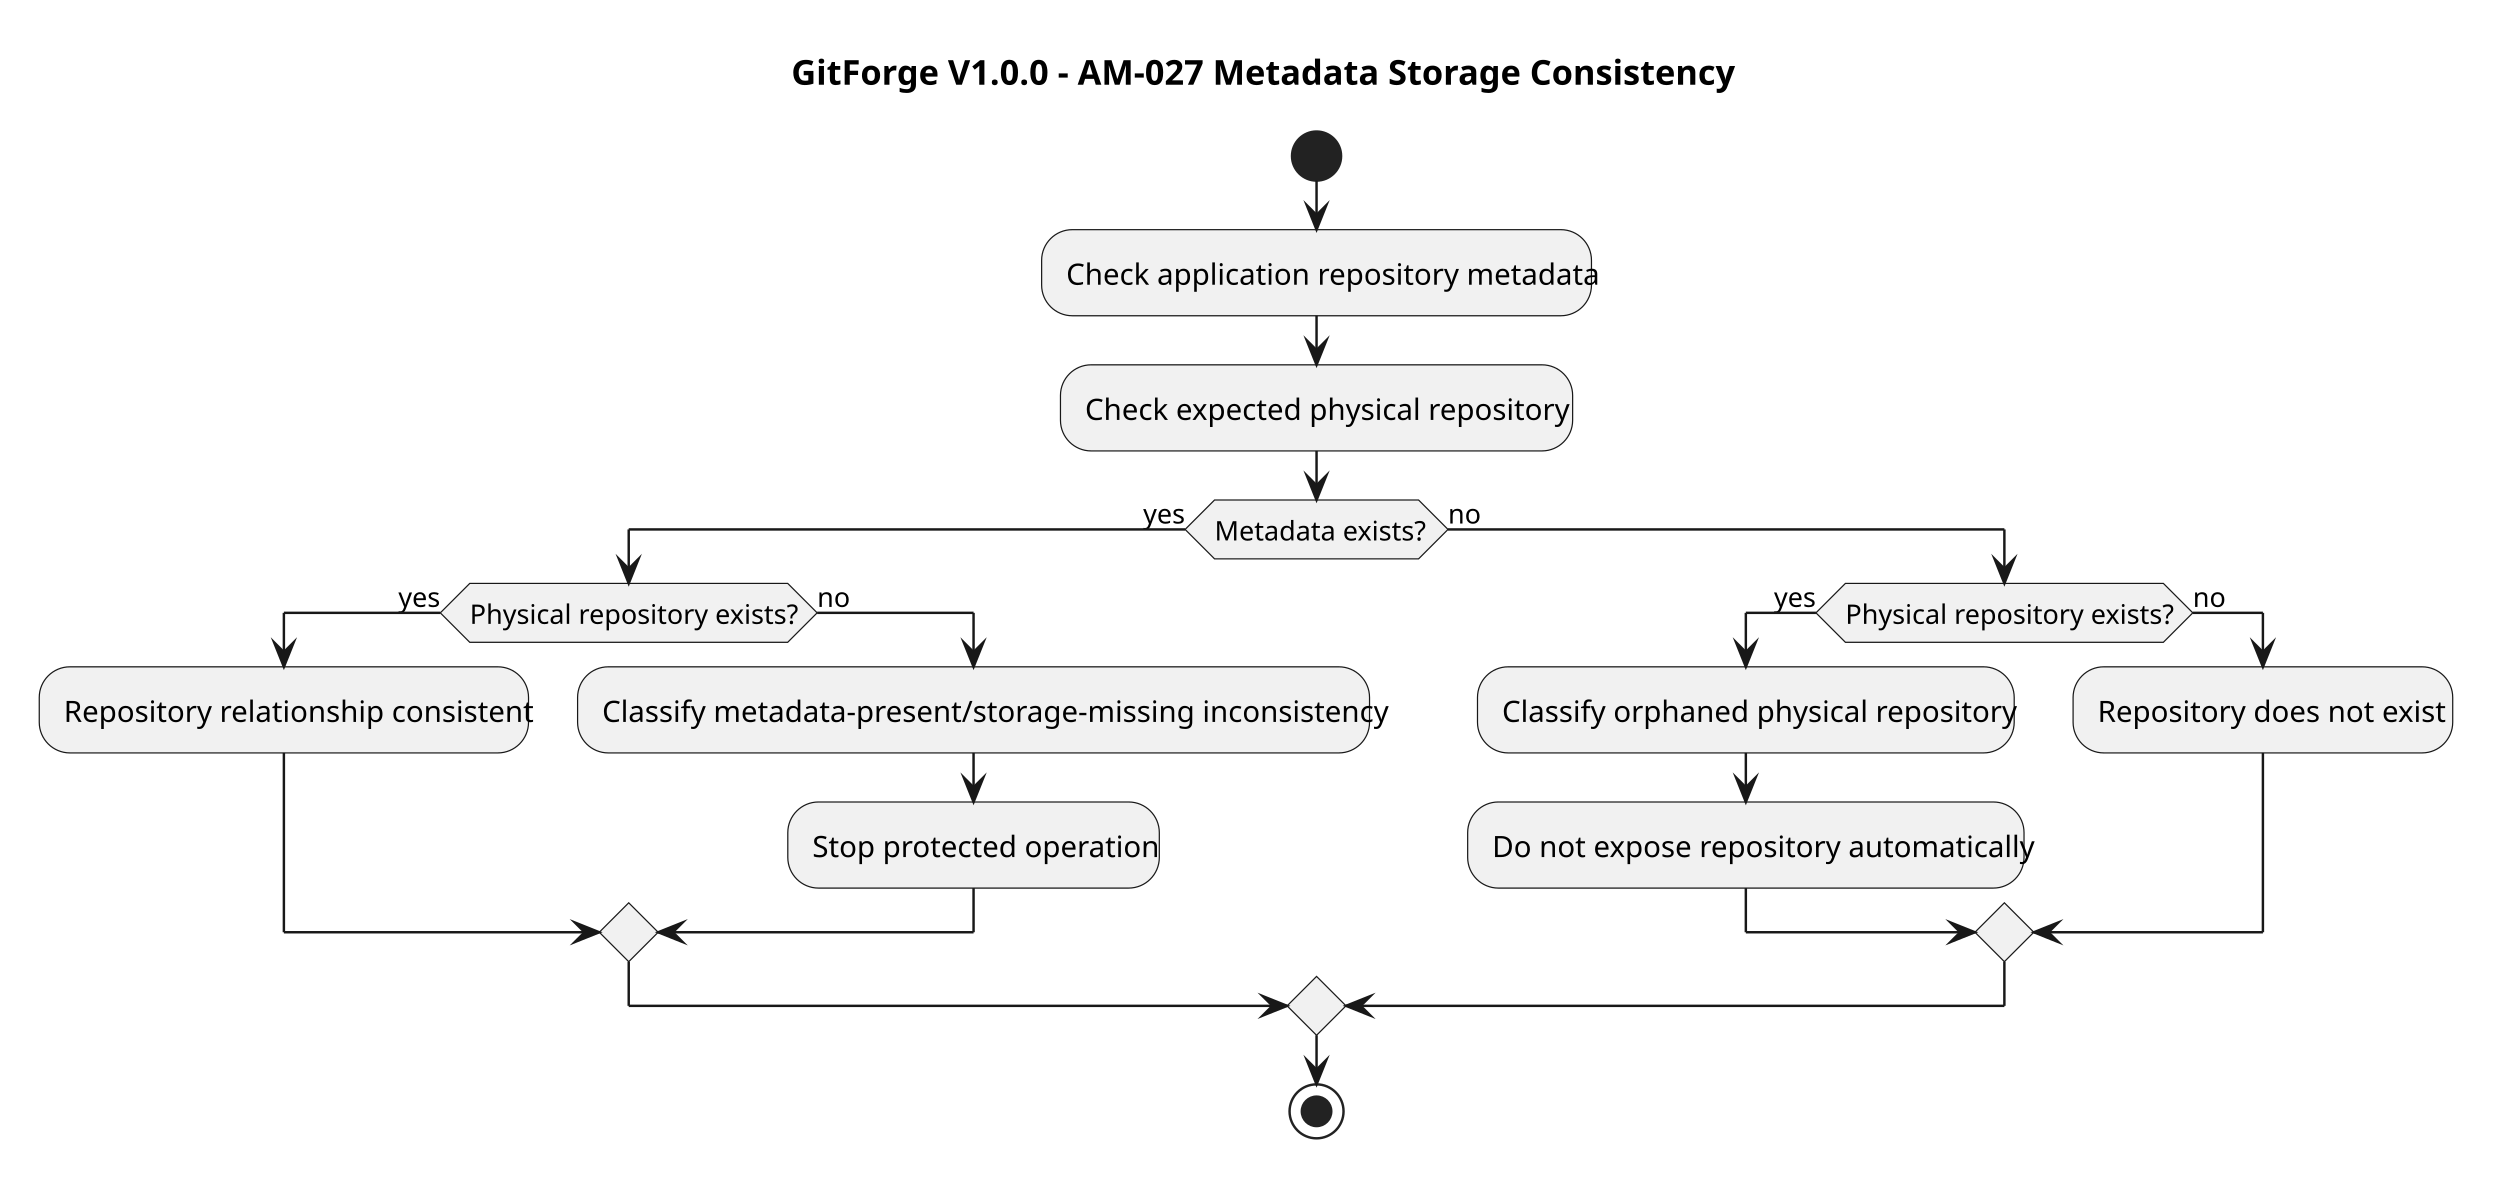
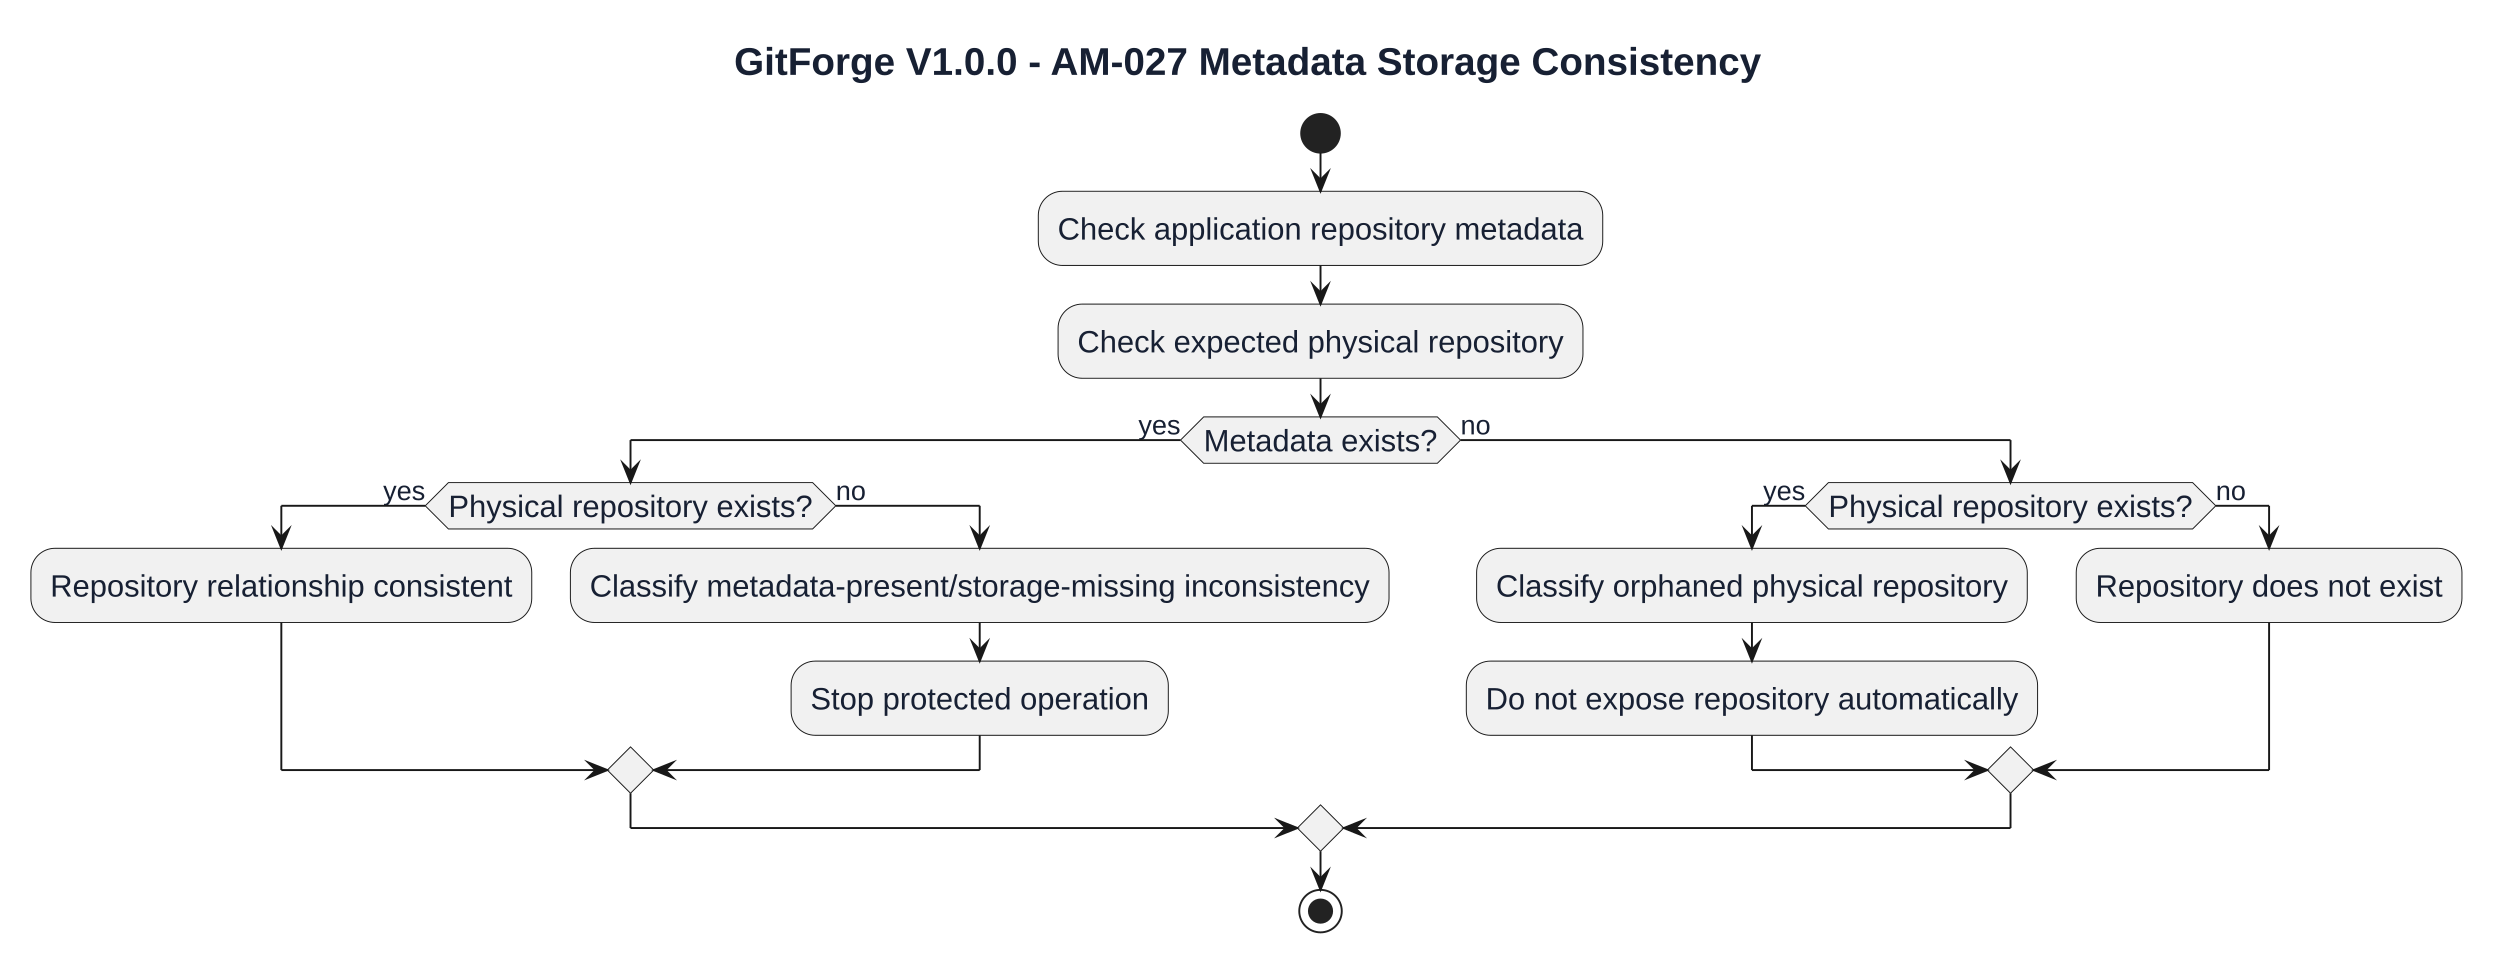
- <svg xmlns="http://www.w3.org/2000/svg" version="1.1" data-diagram-type="ACTIVITY" style="width:1019px;height:483px;background:#FFFFFF;" width="1019px" height="483px" viewBox="0 0 1019 483" zoomAndPan="magnify" preserveAspectRatio="none" contentStyleType="text/css">
+ <svg xmlns="http://www.w3.org/2000/svg" version="1.1" data-diagram-type="ACTIVITY" style="width:1294px;height:502px;background:#FFFFFF;" width="1294px" height="502px" viewBox="0 0 1294 502" zoomAndPan="magnify" preserveAspectRatio="none" contentStyleType="text/css">
  <defs />
  <g font-family="sans-serif" lengthAdjust="spacing">
-     <g class="title" data-source-line="1">
-       <text x="322.537" y="34.533" fill="#000" font-size="14" textLength="372.654" font-weight="700">GitForge V1.0.0 - AM-027 Metadata Storage Consistency</text>
+     <g class="title" data-source-line="8">
+       <text x="379.971" y="38.76" fill="#172033" font-size="20" textLength="532.363" font-weight="700" font-family="Arial">GitForge V1.0.0 - AM-027 Metadata Storage Consistency</text>
    </g>
-     <ellipse cx="536.626" cy="63.609" rx="10" ry="10" fill="#222" style="stroke:#222;stroke-width:1;" />
-     <rect x="424.57" y="93.609" width="224.111" height="35.094" fill="#F1F1F1" style="stroke:#181818;stroke-width:0.5;" rx="12.5" ry="12.5" />
-     <text x="434.57" y="116.066" fill="#000" font-size="12" textLength="204.111">Check application repository metadata</text>
-     <rect x="432.246" y="148.703" width="208.76" height="35.094" fill="#F1F1F1" style="stroke:#181818;stroke-width:0.5;" rx="12.5" ry="12.5" />
-     <text x="442.246" y="171.16" fill="#000" font-size="12" textLength="188.76">Check expected physical repository</text>
-     <polygon points="495.048,203.797,578.203,203.797,590.203,215.797,578.203,227.797,495.048,227.797,483.048,215.797,495.048,203.797" fill="#F1F1F1" style="stroke:#181818;stroke-width:0.5;stroke-linejoin:miter;stroke-miterlimit:10;" />
-     <text x="495.048" y="220.298" fill="#000" font-size="11" textLength="83.155">Metadata exists?</text>
-     <text x="465.93" y="213.38" fill="#000" font-size="11" textLength="17.118">yes</text>
-     <text x="590.203" y="213.38" fill="#000" font-size="11" textLength="12.235">no</text>
-     <polygon points="191.466,237.797,321.07,237.797,333.07,249.797,321.07,261.797,191.466,261.797,179.466,249.797,191.466,237.797" fill="#F1F1F1" style="stroke:#181818;stroke-width:0.5;stroke-linejoin:miter;stroke-miterlimit:10;" />
-     <text x="191.466" y="254.298" fill="#000" font-size="11" textLength="129.604">Physical repository exists?</text>
-     <text x="162.348" y="247.38" fill="#000" font-size="11" textLength="17.118">yes</text>
-     <text x="333.07" y="247.38" fill="#000" font-size="11" textLength="12.235">no</text>
-     <rect x="16" y="271.797" width="199.426" height="35.094" fill="#F1F1F1" style="stroke:#181818;stroke-width:0.5;" rx="12.5" ry="12.5" />
-     <text x="26" y="294.254" fill="#000" font-size="12" textLength="179.426">Repository relationship consistent</text>
-     <rect x="235.426" y="271.797" width="322.795" height="35.094" fill="#F1F1F1" style="stroke:#181818;stroke-width:0.5;" rx="12.5" ry="12.5" />
-     <text x="245.426" y="294.254" fill="#000" font-size="12" textLength="302.795">Classify metadata-present/storage-missing inconsistency</text>
-     <rect x="321.11" y="326.891" width="151.426" height="35.094" fill="#F1F1F1" style="stroke:#181818;stroke-width:0.5;" rx="12.5" ry="12.5" />
-     <text x="331.11" y="349.348" fill="#000" font-size="12" textLength="131.426">Stop protected operation</text>
-     <polygon points="256.268,367.984,268.268,379.984,256.268,391.984,244.268,379.984,256.268,367.984" fill="#F1F1F1" style="stroke:#181818;stroke-width:0.5;stroke-linejoin:miter;stroke-miterlimit:10;" />
-     <polygon points="752.181,237.797,881.786,237.797,893.786,249.797,881.786,261.797,752.181,261.797,740.181,249.797,752.181,237.797" fill="#F1F1F1" style="stroke:#181818;stroke-width:0.5;stroke-linejoin:miter;stroke-miterlimit:10;" />
-     <text x="752.181" y="254.298" fill="#000" font-size="11" textLength="129.604">Physical repository exists?</text>
-     <text x="723.063" y="247.38" fill="#000" font-size="11" textLength="17.118">yes</text>
-     <text x="893.786" y="247.38" fill="#000" font-size="11" textLength="12.235">no</text>
-     <rect x="602.226" y="271.797" width="218.762" height="35.094" fill="#F1F1F1" style="stroke:#181818;stroke-width:0.5;" rx="12.5" ry="12.5" />
-     <text x="612.226" y="294.254" fill="#000" font-size="12" textLength="198.762">Classify orphaned physical repository</text>
-     <rect x="598.221" y="326.891" width="226.771" height="35.094" fill="#F1F1F1" style="stroke:#181818;stroke-width:0.5;" rx="12.5" ry="12.5" />
-     <text x="608.221" y="349.348" fill="#000" font-size="12" textLength="206.771">Do not expose repository automatically</text>
-     <rect x="844.992" y="271.797" width="154.736" height="35.094" fill="#F1F1F1" style="stroke:#181818;stroke-width:0.5;" rx="12.5" ry="12.5" />
-     <text x="854.992" y="294.254" fill="#000" font-size="12" textLength="134.736">Repository does not exist</text>
-     <polygon points="816.983,367.984,828.983,379.984,816.983,391.984,804.983,379.984,816.983,367.984" fill="#F1F1F1" style="stroke:#181818;stroke-width:0.5;stroke-linejoin:miter;stroke-miterlimit:10;" />
-     <polygon points="536.626,397.984,548.626,409.984,536.626,421.984,524.626,409.984,536.626,397.984" fill="#F1F1F1" style="stroke:#181818;stroke-width:0.5;stroke-linejoin:miter;stroke-miterlimit:10;" />
-     <ellipse cx="536.626" cy="452.984" rx="11" ry="11" fill="none" style="stroke:#222;stroke-width:1;" />
-     <ellipse cx="536.626" cy="452.984" rx="6" ry="6" fill="#222" style="stroke:#222;stroke-width:1;" />
-     <line x1="536.626" y1="73.609" x2="536.626" y2="93.609" style="stroke:#181818;stroke-width:1;" />
-     <polygon points="532.626,83.609,536.626,93.609,540.626,83.609,536.626,87.609" fill="#181818" style="stroke:#181818;stroke-width:1;stroke-linejoin:miter;stroke-miterlimit:10;" />
-     <line x1="536.626" y1="128.703" x2="536.626" y2="148.703" style="stroke:#181818;stroke-width:1;" />
-     <polygon points="532.626,138.703,536.626,148.703,540.626,138.703,536.626,142.703" fill="#181818" style="stroke:#181818;stroke-width:1;stroke-linejoin:miter;stroke-miterlimit:10;" />
-     <line x1="396.823" y1="306.891" x2="396.823" y2="326.891" style="stroke:#181818;stroke-width:1;" />
-     <polygon points="392.823,316.891,396.823,326.891,400.823,316.891,396.823,320.891" fill="#181818" style="stroke:#181818;stroke-width:1;stroke-linejoin:miter;stroke-miterlimit:10;" />
-     <line x1="179.466" y1="249.797" x2="115.713" y2="249.797" style="stroke:#181818;stroke-width:1;" />
-     <line x1="115.713" y1="249.797" x2="115.713" y2="271.797" style="stroke:#181818;stroke-width:1;" />
-     <polygon points="111.713,261.797,115.713,271.797,119.713,261.797,115.713,265.797" fill="#181818" style="stroke:#181818;stroke-width:1;stroke-linejoin:miter;stroke-miterlimit:10;" />
-     <line x1="333.07" y1="249.797" x2="396.823" y2="249.797" style="stroke:#181818;stroke-width:1;" />
-     <line x1="396.823" y1="249.797" x2="396.823" y2="271.797" style="stroke:#181818;stroke-width:1;" />
-     <polygon points="392.823,261.797,396.823,271.797,400.823,261.797,396.823,265.797" fill="#181818" style="stroke:#181818;stroke-width:1;stroke-linejoin:miter;stroke-miterlimit:10;" />
-     <line x1="115.713" y1="306.891" x2="115.713" y2="379.984" style="stroke:#181818;stroke-width:1;" />
-     <line x1="115.713" y1="379.984" x2="244.268" y2="379.984" style="stroke:#181818;stroke-width:1;" />
-     <polygon points="234.268,375.984,244.268,379.984,234.268,383.984,238.268,379.984" fill="#181818" style="stroke:#181818;stroke-width:1;stroke-linejoin:miter;stroke-miterlimit:10;" />
-     <line x1="396.823" y1="361.984" x2="396.823" y2="379.984" style="stroke:#181818;stroke-width:1;" />
-     <line x1="396.823" y1="379.984" x2="268.268" y2="379.984" style="stroke:#181818;stroke-width:1;" />
-     <polygon points="278.268,375.984,268.268,379.984,278.268,383.984,274.268,379.984" fill="#181818" style="stroke:#181818;stroke-width:1;stroke-linejoin:miter;stroke-miterlimit:10;" />
-     <line x1="711.606" y1="306.891" x2="711.606" y2="326.891" style="stroke:#181818;stroke-width:1;" />
-     <polygon points="707.606,316.891,711.606,326.891,715.606,316.891,711.606,320.891" fill="#181818" style="stroke:#181818;stroke-width:1;stroke-linejoin:miter;stroke-miterlimit:10;" />
-     <line x1="740.181" y1="249.797" x2="711.606" y2="249.797" style="stroke:#181818;stroke-width:1;" />
-     <line x1="711.606" y1="249.797" x2="711.606" y2="271.797" style="stroke:#181818;stroke-width:1;" />
-     <polygon points="707.606,261.797,711.606,271.797,715.606,261.797,711.606,265.797" fill="#181818" style="stroke:#181818;stroke-width:1;stroke-linejoin:miter;stroke-miterlimit:10;" />
-     <line x1="893.786" y1="249.797" x2="922.36" y2="249.797" style="stroke:#181818;stroke-width:1;" />
-     <line x1="922.36" y1="249.797" x2="922.36" y2="271.797" style="stroke:#181818;stroke-width:1;" />
-     <polygon points="918.36,261.797,922.36,271.797,926.36,261.797,922.36,265.797" fill="#181818" style="stroke:#181818;stroke-width:1;stroke-linejoin:miter;stroke-miterlimit:10;" />
-     <line x1="711.606" y1="361.984" x2="711.606" y2="379.984" style="stroke:#181818;stroke-width:1;" />
-     <line x1="711.606" y1="379.984" x2="804.983" y2="379.984" style="stroke:#181818;stroke-width:1;" />
-     <polygon points="794.983,375.984,804.983,379.984,794.983,383.984,798.983,379.984" fill="#181818" style="stroke:#181818;stroke-width:1;stroke-linejoin:miter;stroke-miterlimit:10;" />
-     <line x1="922.36" y1="306.891" x2="922.36" y2="379.984" style="stroke:#181818;stroke-width:1;" />
-     <line x1="922.36" y1="379.984" x2="828.983" y2="379.984" style="stroke:#181818;stroke-width:1;" />
-     <polygon points="838.983,375.984,828.983,379.984,838.983,383.984,834.983,379.984" fill="#181818" style="stroke:#181818;stroke-width:1;stroke-linejoin:miter;stroke-miterlimit:10;" />
-     <line x1="483.048" y1="215.797" x2="256.268" y2="215.797" style="stroke:#181818;stroke-width:1;" />
-     <line x1="256.268" y1="215.797" x2="256.268" y2="237.797" style="stroke:#181818;stroke-width:1;" />
-     <polygon points="252.268,227.797,256.268,237.797,260.268,227.797,256.268,231.797" fill="#181818" style="stroke:#181818;stroke-width:1;stroke-linejoin:miter;stroke-miterlimit:10;" />
-     <line x1="590.203" y1="215.797" x2="816.983" y2="215.797" style="stroke:#181818;stroke-width:1;" />
-     <line x1="816.983" y1="215.797" x2="816.983" y2="237.797" style="stroke:#181818;stroke-width:1;" />
-     <polygon points="812.983,227.797,816.983,237.797,820.983,227.797,816.983,231.797" fill="#181818" style="stroke:#181818;stroke-width:1;stroke-linejoin:miter;stroke-miterlimit:10;" />
-     <line x1="256.268" y1="391.984" x2="256.268" y2="409.984" style="stroke:#181818;stroke-width:1;" />
-     <line x1="256.268" y1="409.984" x2="524.626" y2="409.984" style="stroke:#181818;stroke-width:1;" />
-     <polygon points="514.626,405.984,524.626,409.984,514.626,413.984,518.626,409.984" fill="#181818" style="stroke:#181818;stroke-width:1;stroke-linejoin:miter;stroke-miterlimit:10;" />
-     <line x1="816.983" y1="391.984" x2="816.983" y2="409.984" style="stroke:#181818;stroke-width:1;" />
-     <line x1="816.983" y1="409.984" x2="548.626" y2="409.984" style="stroke:#181818;stroke-width:1;" />
-     <polygon points="558.626,405.984,548.626,409.984,558.626,413.984,554.626,409.984" fill="#181818" style="stroke:#181818;stroke-width:1;stroke-linejoin:miter;stroke-miterlimit:10;" />
-     <line x1="536.626" y1="183.797" x2="536.626" y2="203.797" style="stroke:#181818;stroke-width:1;" />
-     <polygon points="532.626,193.797,536.626,203.797,540.626,193.797,536.626,197.797" fill="#181818" style="stroke:#181818;stroke-width:1;stroke-linejoin:miter;stroke-miterlimit:10;" />
-     <line x1="536.626" y1="421.984" x2="536.626" y2="441.984" style="stroke:#181818;stroke-width:1;" />
-     <polygon points="532.626,431.984,536.626,441.984,540.626,431.984,536.626,435.984" fill="#181818" style="stroke:#181818;stroke-width:1;stroke-linejoin:miter;stroke-miterlimit:10;" />
+     <ellipse cx="683.501" cy="68.998" rx="10" ry="10" fill="#222" style="stroke:#222;stroke-width:1;" />
+     <rect x="537.427" y="98.998" width="292.148" height="38.398" fill="#F1F1F1" style="stroke:#181818;stroke-width:0.5;" rx="12.5" ry="12.5" />
+     <text x="547.427" y="124.006" fill="#172033" font-size="16" textLength="272.148" font-family="Arial">Check application repository metadata</text>
+     <rect x="547.661" y="157.396" width="271.68" height="38.398" fill="#F1F1F1" style="stroke:#181818;stroke-width:0.5;" rx="12.5" ry="12.5" />
+     <text x="557.661" y="182.404" fill="#172033" font-size="16" textLength="251.68" font-family="Arial">Check expected physical repository</text>
+     <polygon points="623.024,215.795,743.978,215.795,755.978,227.795,743.978,239.795,623.024,239.795,611.024,227.795,623.024,215.795" fill="#F1F1F1" style="stroke:#181818;stroke-width:0.5;stroke-linejoin:miter;stroke-miterlimit:10;" />
+     <text x="623.024" y="233.604" fill="#172033" font-size="16" textLength="120.953" font-family="Arial">Metadata exists?</text>
+     <text x="589.238" y="224.828" fill="#172033" font-size="14" textLength="21.786" font-family="Arial">yes</text>
+     <text x="755.978" y="224.828" fill="#172033" font-size="14" textLength="15.572" font-family="Arial">no</text>
+     <polygon points="232.1,249.795,420.615,249.795,432.615,261.795,420.615,273.795,232.1,273.795,220.1,261.795,232.1,249.795" fill="#F1F1F1" style="stroke:#181818;stroke-width:0.5;stroke-linejoin:miter;stroke-miterlimit:10;" />
+     <text x="232.1" y="267.604" fill="#172033" font-size="16" textLength="188.516" font-family="Arial">Physical repository exists?</text>
+     <text x="198.313" y="258.828" fill="#172033" font-size="14" textLength="21.786" font-family="Arial">yes</text>
+     <text x="432.615" y="258.828" fill="#172033" font-size="14" textLength="15.572" font-family="Arial">no</text>
+     <rect x="16" y="283.795" width="259.234" height="38.398" fill="#F1F1F1" style="stroke:#181818;stroke-width:0.5;" rx="12.5" ry="12.5" />
+     <text x="26" y="308.803" fill="#172033" font-size="16" textLength="239.234" font-family="Arial">Repository relationship consistent</text>
+     <rect x="295.234" y="283.795" width="423.727" height="38.398" fill="#F1F1F1" style="stroke:#181818;stroke-width:0.5;" rx="12.5" ry="12.5" />
+     <text x="305.234" y="308.803" fill="#172033" font-size="16" textLength="403.727" font-family="Arial">Classify metadata-present/storage-missing inconsistency</text>
+     <rect x="409.48" y="342.193" width="195.234" height="38.398" fill="#F1F1F1" style="stroke:#181818;stroke-width:0.5;" rx="12.5" ry="12.5" />
+     <text x="419.48" y="367.201" fill="#172033" font-size="16" textLength="175.234" font-family="Arial">Stop protected operation</text>
+     <polygon points="326.357,386.592,338.357,398.592,326.357,410.592,314.357,398.592,326.357,386.592" fill="#F1F1F1" style="stroke:#181818;stroke-width:0.5;stroke-linejoin:miter;stroke-miterlimit:10;" />
+     <polygon points="946.387,249.795,1134.902,249.795,1146.902,261.795,1134.902,273.795,946.387,273.795,934.387,261.795,946.387,249.795" fill="#F1F1F1" style="stroke:#181818;stroke-width:0.5;stroke-linejoin:miter;stroke-miterlimit:10;" />
+     <text x="946.387" y="267.604" fill="#172033" font-size="16" textLength="188.516" font-family="Arial">Physical repository exists?</text>
+     <text x="912.601" y="258.828" fill="#172033" font-size="14" textLength="21.786" font-family="Arial">yes</text>
+     <text x="1146.902" y="258.828" fill="#172033" font-size="14" textLength="15.572" font-family="Arial">no</text>
+     <rect x="764.301" y="283.795" width="285.016" height="38.398" fill="#F1F1F1" style="stroke:#181818;stroke-width:0.5;" rx="12.5" ry="12.5" />
+     <text x="774.301" y="308.803" fill="#172033" font-size="16" textLength="265.016" font-family="Arial">Classify orphaned physical repository</text>
+     <rect x="758.961" y="342.193" width="295.695" height="38.398" fill="#F1F1F1" style="stroke:#181818;stroke-width:0.5;" rx="12.5" ry="12.5" />
+     <text x="768.961" y="367.201" fill="#172033" font-size="16" textLength="275.695" font-family="Arial">Do not expose repository automatically</text>
+     <rect x="1074.656" y="283.795" width="199.648" height="38.398" fill="#F1F1F1" style="stroke:#181818;stroke-width:0.5;" rx="12.5" ry="12.5" />
+     <text x="1084.656" y="308.803" fill="#172033" font-size="16" textLength="179.648" font-family="Arial">Repository does not exist</text>
+     <polygon points="1040.645,386.592,1052.645,398.592,1040.645,410.592,1028.645,398.592,1040.645,386.592" fill="#F1F1F1" style="stroke:#181818;stroke-width:0.5;stroke-linejoin:miter;stroke-miterlimit:10;" />
+     <polygon points="683.501,416.592,695.501,428.592,683.501,440.592,671.501,428.592,683.501,416.592" fill="#F1F1F1" style="stroke:#181818;stroke-width:0.5;stroke-linejoin:miter;stroke-miterlimit:10;" />
+     <ellipse cx="683.501" cy="471.592" rx="11" ry="11" fill="none" style="stroke:#222;stroke-width:1;" />
+     <ellipse cx="683.501" cy="471.592" rx="6" ry="6" fill="#222" style="stroke:#222;stroke-width:1;" />
+     <line x1="683.501" y1="78.998" x2="683.501" y2="98.998" style="stroke:#181818;stroke-width:1;" />
+     <polygon points="679.501,88.998,683.501,98.998,687.501,88.998,683.501,92.998" fill="#181818" style="stroke:#181818;stroke-width:1;stroke-linejoin:miter;stroke-miterlimit:10;" />
+     <line x1="683.501" y1="137.396" x2="683.501" y2="157.396" style="stroke:#181818;stroke-width:1;" />
+     <polygon points="679.501,147.396,683.501,157.396,687.501,147.396,683.501,151.396" fill="#181818" style="stroke:#181818;stroke-width:1;stroke-linejoin:miter;stroke-miterlimit:10;" />
+     <line x1="507.098" y1="322.193" x2="507.098" y2="342.193" style="stroke:#181818;stroke-width:1;" />
+     <polygon points="503.098,332.193,507.098,342.193,511.098,332.193,507.098,336.193" fill="#181818" style="stroke:#181818;stroke-width:1;stroke-linejoin:miter;stroke-miterlimit:10;" />
+     <line x1="220.1" y1="261.795" x2="145.617" y2="261.795" style="stroke:#181818;stroke-width:1;" />
+     <line x1="145.617" y1="261.795" x2="145.617" y2="283.795" style="stroke:#181818;stroke-width:1;" />
+     <polygon points="141.617,273.795,145.617,283.795,149.617,273.795,145.617,277.795" fill="#181818" style="stroke:#181818;stroke-width:1;stroke-linejoin:miter;stroke-miterlimit:10;" />
+     <line x1="432.615" y1="261.795" x2="507.098" y2="261.795" style="stroke:#181818;stroke-width:1;" />
+     <line x1="507.098" y1="261.795" x2="507.098" y2="283.795" style="stroke:#181818;stroke-width:1;" />
+     <polygon points="503.098,273.795,507.098,283.795,511.098,273.795,507.098,277.795" fill="#181818" style="stroke:#181818;stroke-width:1;stroke-linejoin:miter;stroke-miterlimit:10;" />
+     <line x1="145.617" y1="322.193" x2="145.617" y2="398.592" style="stroke:#181818;stroke-width:1;" />
+     <line x1="145.617" y1="398.592" x2="314.357" y2="398.592" style="stroke:#181818;stroke-width:1;" />
+     <polygon points="304.357,394.592,314.357,398.592,304.357,402.592,308.357,398.592" fill="#181818" style="stroke:#181818;stroke-width:1;stroke-linejoin:miter;stroke-miterlimit:10;" />
+     <line x1="507.098" y1="380.592" x2="507.098" y2="398.592" style="stroke:#181818;stroke-width:1;" />
+     <line x1="507.098" y1="398.592" x2="338.357" y2="398.592" style="stroke:#181818;stroke-width:1;" />
+     <polygon points="348.357,394.592,338.357,398.592,348.357,402.592,344.357,398.592" fill="#181818" style="stroke:#181818;stroke-width:1;stroke-linejoin:miter;stroke-miterlimit:10;" />
+     <line x1="906.809" y1="322.193" x2="906.809" y2="342.193" style="stroke:#181818;stroke-width:1;" />
+     <polygon points="902.809,332.193,906.809,342.193,910.809,332.193,906.809,336.193" fill="#181818" style="stroke:#181818;stroke-width:1;stroke-linejoin:miter;stroke-miterlimit:10;" />
+     <line x1="934.387" y1="261.795" x2="906.809" y2="261.795" style="stroke:#181818;stroke-width:1;" />
+     <line x1="906.809" y1="261.795" x2="906.809" y2="283.795" style="stroke:#181818;stroke-width:1;" />
+     <polygon points="902.809,273.795,906.809,283.795,910.809,273.795,906.809,277.795" fill="#181818" style="stroke:#181818;stroke-width:1;stroke-linejoin:miter;stroke-miterlimit:10;" />
+     <line x1="1146.902" y1="261.795" x2="1174.48" y2="261.795" style="stroke:#181818;stroke-width:1;" />
+     <line x1="1174.48" y1="261.795" x2="1174.48" y2="283.795" style="stroke:#181818;stroke-width:1;" />
+     <polygon points="1170.48,273.795,1174.48,283.795,1178.48,273.795,1174.48,277.795" fill="#181818" style="stroke:#181818;stroke-width:1;stroke-linejoin:miter;stroke-miterlimit:10;" />
+     <line x1="906.809" y1="380.592" x2="906.809" y2="398.592" style="stroke:#181818;stroke-width:1;" />
+     <line x1="906.809" y1="398.592" x2="1028.645" y2="398.592" style="stroke:#181818;stroke-width:1;" />
+     <polygon points="1018.645,394.592,1028.645,398.592,1018.645,402.592,1022.645,398.592" fill="#181818" style="stroke:#181818;stroke-width:1;stroke-linejoin:miter;stroke-miterlimit:10;" />
+     <line x1="1174.48" y1="322.193" x2="1174.48" y2="398.592" style="stroke:#181818;stroke-width:1;" />
+     <line x1="1174.48" y1="398.592" x2="1052.645" y2="398.592" style="stroke:#181818;stroke-width:1;" />
+     <polygon points="1062.645,394.592,1052.645,398.592,1062.645,402.592,1058.645,398.592" fill="#181818" style="stroke:#181818;stroke-width:1;stroke-linejoin:miter;stroke-miterlimit:10;" />
+     <line x1="611.024" y1="227.795" x2="326.357" y2="227.795" style="stroke:#181818;stroke-width:1;" />
+     <line x1="326.357" y1="227.795" x2="326.357" y2="249.795" style="stroke:#181818;stroke-width:1;" />
+     <polygon points="322.357,239.795,326.357,249.795,330.357,239.795,326.357,243.795" fill="#181818" style="stroke:#181818;stroke-width:1;stroke-linejoin:miter;stroke-miterlimit:10;" />
+     <line x1="755.978" y1="227.795" x2="1040.645" y2="227.795" style="stroke:#181818;stroke-width:1;" />
+     <line x1="1040.645" y1="227.795" x2="1040.645" y2="249.795" style="stroke:#181818;stroke-width:1;" />
+     <polygon points="1036.645,239.795,1040.645,249.795,1044.645,239.795,1040.645,243.795" fill="#181818" style="stroke:#181818;stroke-width:1;stroke-linejoin:miter;stroke-miterlimit:10;" />
+     <line x1="326.357" y1="410.592" x2="326.357" y2="428.592" style="stroke:#181818;stroke-width:1;" />
+     <line x1="326.357" y1="428.592" x2="671.501" y2="428.592" style="stroke:#181818;stroke-width:1;" />
+     <polygon points="661.501,424.592,671.501,428.592,661.501,432.592,665.501,428.592" fill="#181818" style="stroke:#181818;stroke-width:1;stroke-linejoin:miter;stroke-miterlimit:10;" />
+     <line x1="1040.645" y1="410.592" x2="1040.645" y2="428.592" style="stroke:#181818;stroke-width:1;" />
+     <line x1="1040.645" y1="428.592" x2="695.501" y2="428.592" style="stroke:#181818;stroke-width:1;" />
+     <polygon points="705.501,424.592,695.501,428.592,705.501,432.592,701.501,428.592" fill="#181818" style="stroke:#181818;stroke-width:1;stroke-linejoin:miter;stroke-miterlimit:10;" />
+     <line x1="683.501" y1="195.795" x2="683.501" y2="215.795" style="stroke:#181818;stroke-width:1;" />
+     <polygon points="679.501,205.795,683.501,215.795,687.501,205.795,683.501,209.795" fill="#181818" style="stroke:#181818;stroke-width:1;stroke-linejoin:miter;stroke-miterlimit:10;" />
+     <line x1="683.501" y1="440.592" x2="683.501" y2="460.592" style="stroke:#181818;stroke-width:1;" />
+     <polygon points="679.501,450.592,683.501,460.592,687.501,450.592,683.501,454.592" fill="#181818" style="stroke:#181818;stroke-width:1;stroke-linejoin:miter;stroke-miterlimit:10;" />
  </g>
</svg>
